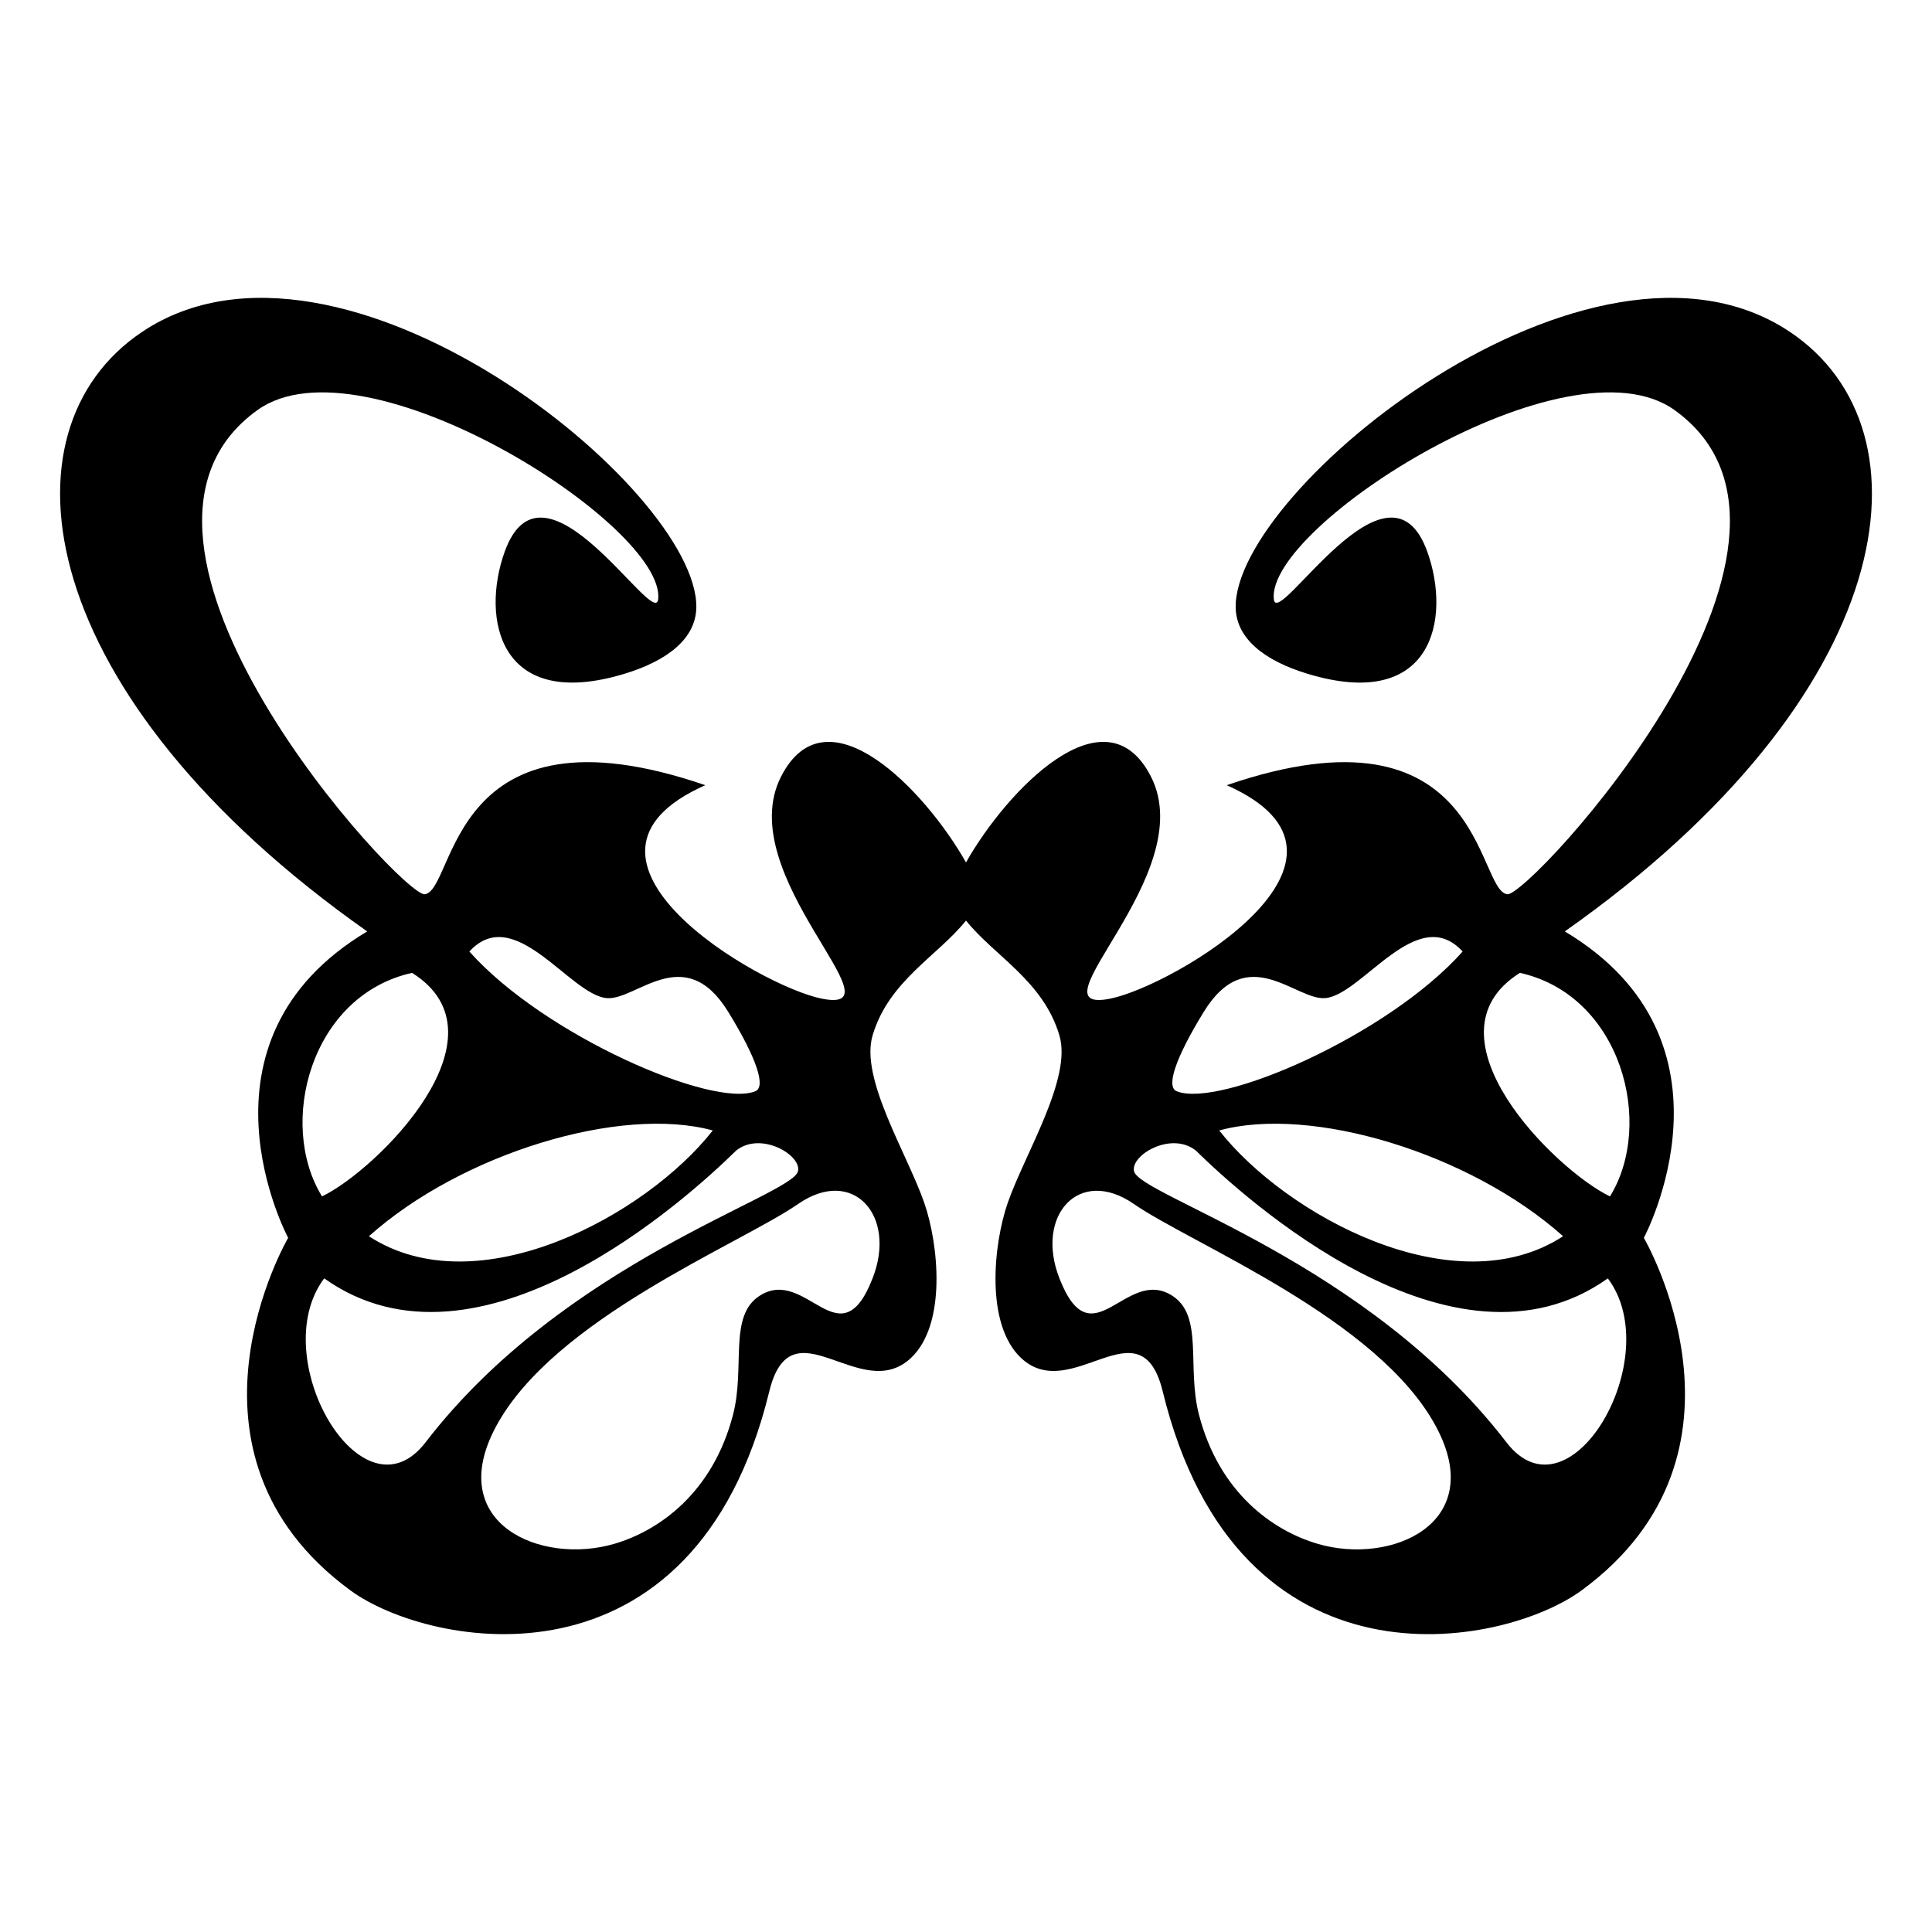
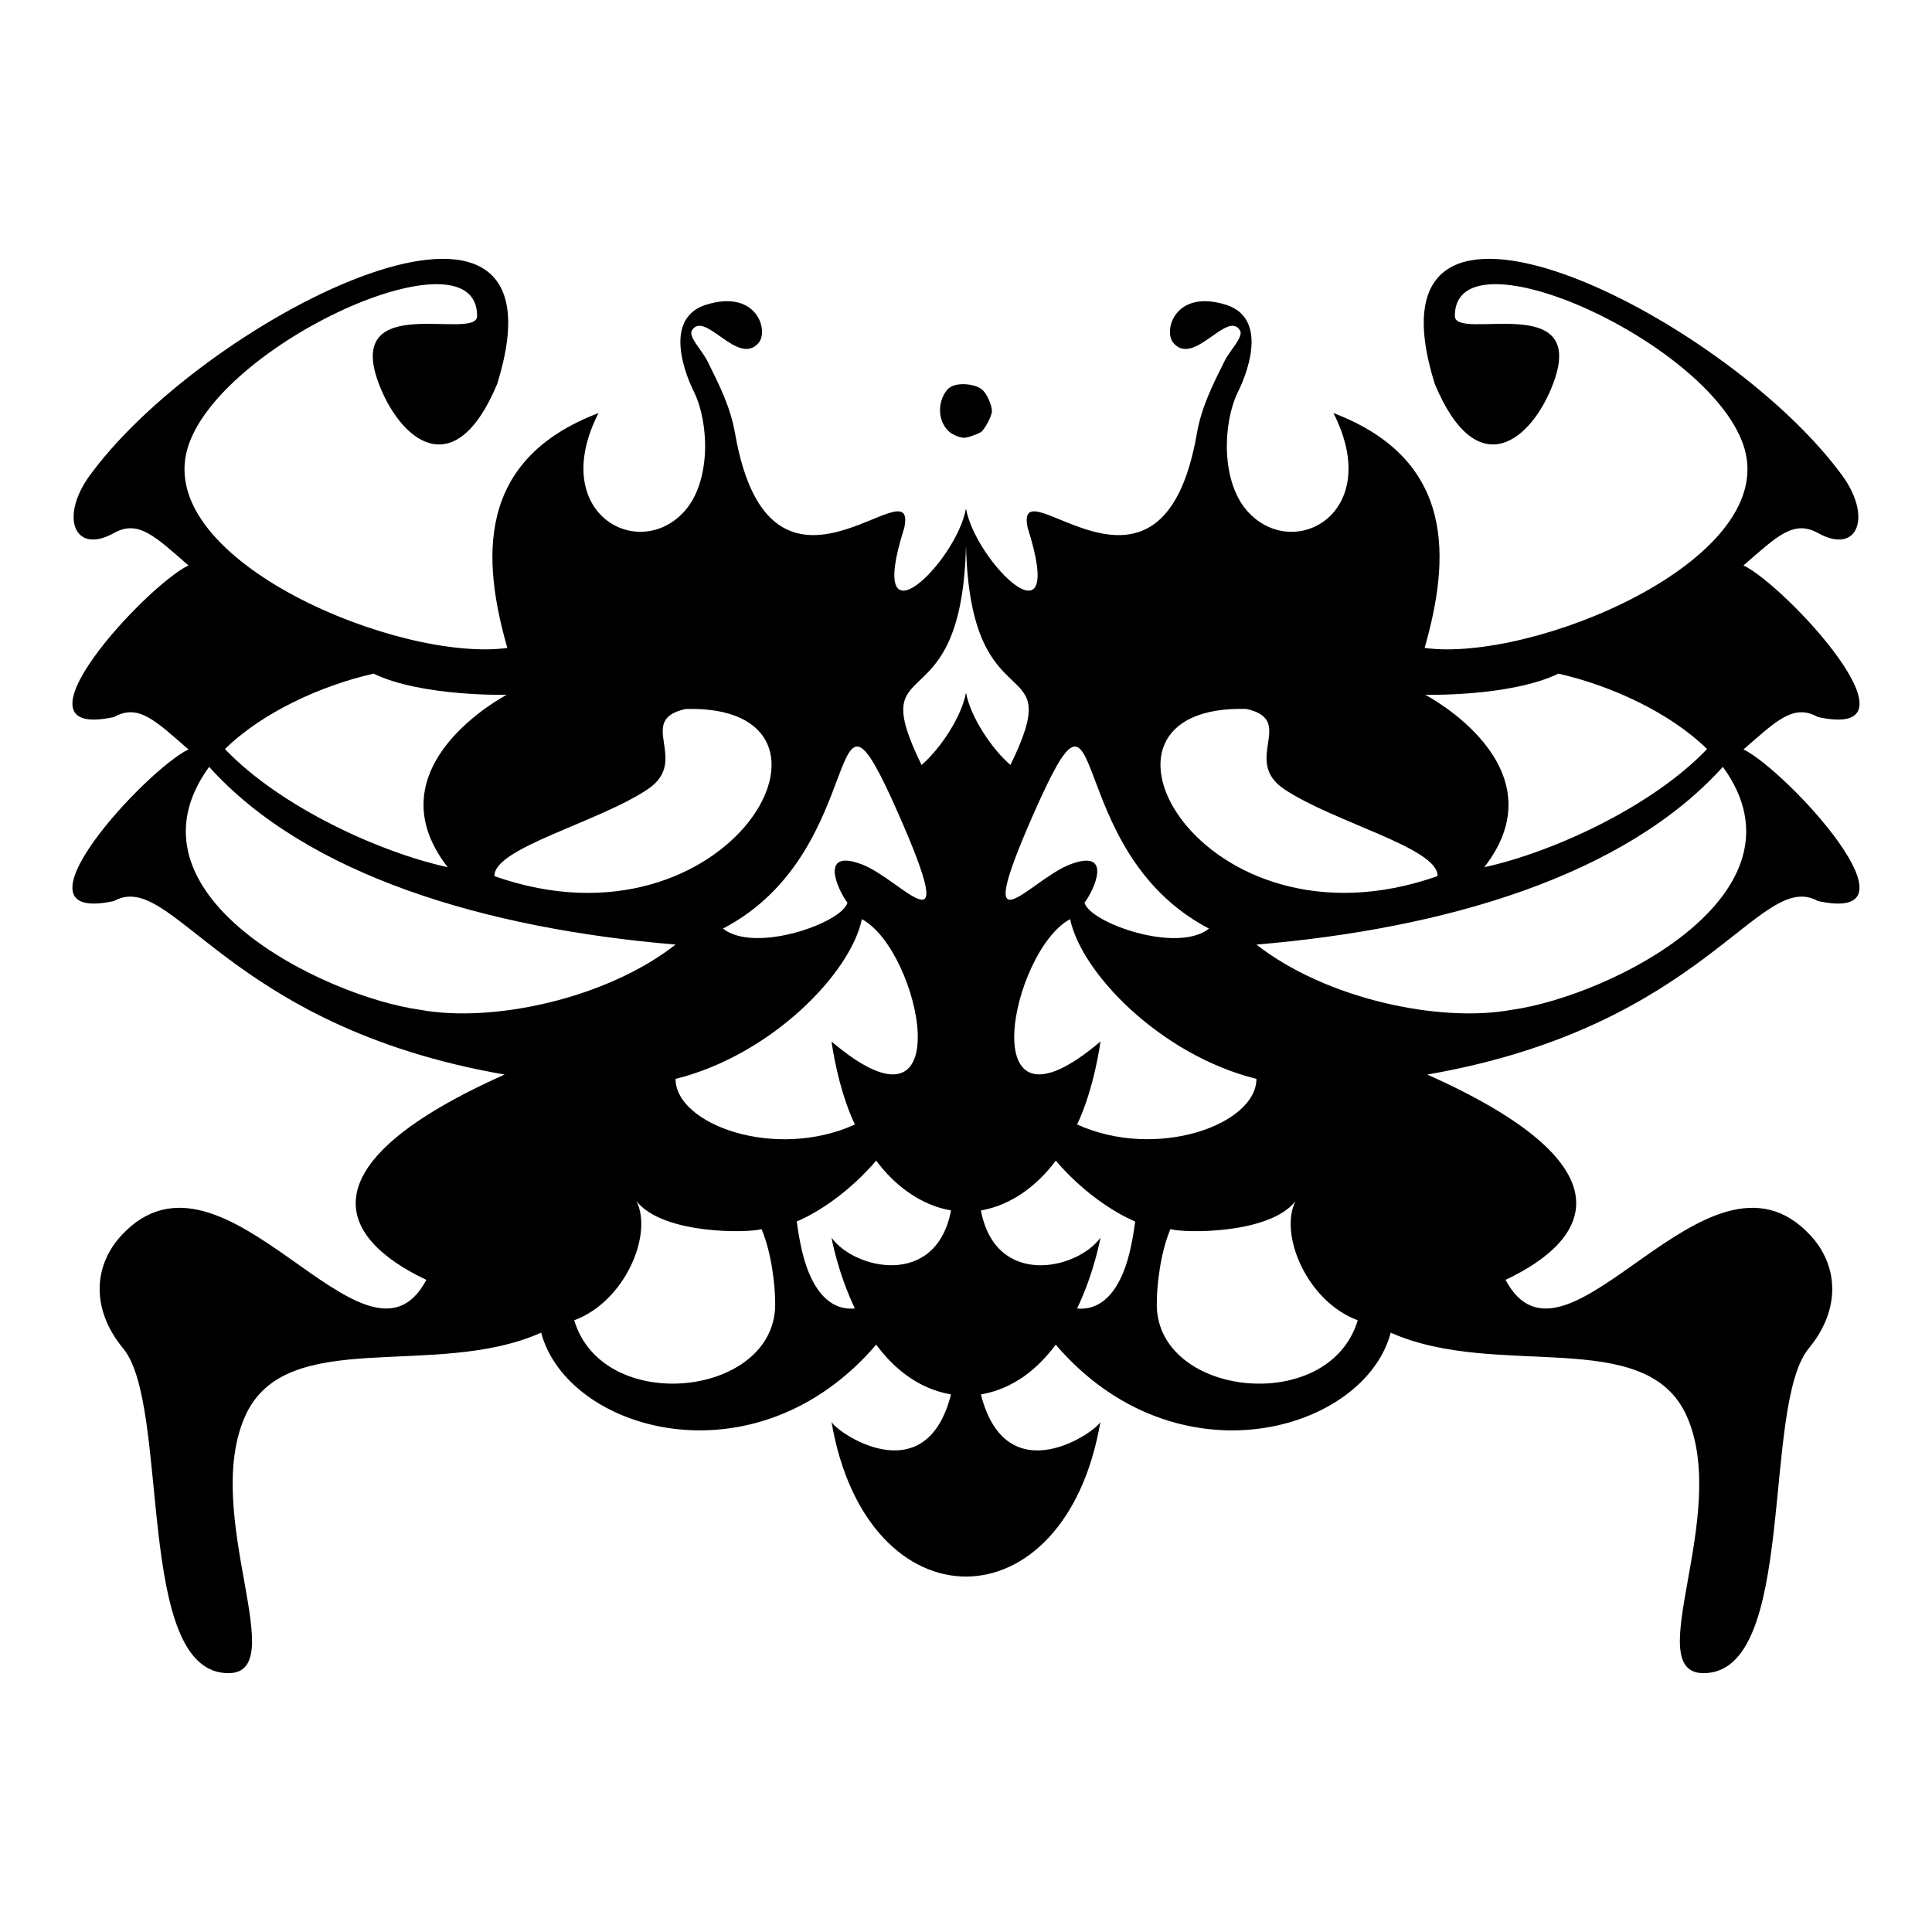
<svg xmlns="http://www.w3.org/2000/svg" viewBox="0 0 80 80">
-   <path d="M74.11,13.739c-8.205-5.489-23.055,6.537-22.943,11.431.029,1.266,1.18,2.186,2.975,2.73,5.194,1.575,5.95-2.289,4.962-5.049-1.612-4.499-6.22,3.255-6.358,1.961-.323-3.04,12.173-11.002,16.593-7.832,7.583,5.44-6.002,20.159-6.925,20.049-1.296-.154-.961-8.171-11.619-4.516,6.809,3.02-2.219,8.315-4.818,8.838-3.456.695,3.748-5.125,1.683-9.19-1.884-3.709-5.975.567-7.66,3.551-1.685-2.984-5.775-7.26-7.66-3.551-2.065,4.065,5.139,9.885,1.683,9.19-2.599-.523-11.627-5.819-4.818-8.838-10.658-3.655-10.323,4.361-11.619,4.516-.923.11-14.509-14.609-6.925-20.049,4.42-3.17,16.916,4.792,16.593,7.832-.138,1.295-4.746-6.459-6.358-1.961-.989,2.76-.232,6.623,4.962,5.049,1.795-.544,2.946-1.464,2.975-2.73.112-4.894-14.737-16.92-22.943-11.431C-.231,17.833,1.352,28.815,15.205,38.568c-7.634,4.558-3.273,12.689-3.273,12.689,0,0-5.199,8.886,2.57,14.592,3.268,2.401,14.24,4.527,17.351-8.229.916-3.757,3.778.574,5.867-1.389,1.493-1.403,1.142-4.728.55-6.429-.712-2.046-2.67-5.144-2.137-6.931.675-2.262,2.677-3.271,3.867-4.752,1.19,1.481,3.192,2.491,3.867,4.752.533,1.787-1.424,4.885-2.137,6.931-.592,1.701-.943,5.027.55,6.429,2.09,1.963,4.951-2.368,5.867,1.389,3.111,12.757,14.083,10.63,17.351,8.229,7.769-5.707,2.57-14.592,2.57-14.592,0,0,4.361-8.131-3.273-12.689,13.854-9.753,15.436-20.735,9.315-24.83ZM25.115,41.329c1.225.116,3.226-2.385,5.042.574,1.18,1.921,1.564,3.101,1.121,3.282-1.763.719-8.756-2.314-11.843-5.785,1.872-2.042,4.157,1.785,5.68,1.929ZM29.515,46.81c-2.753,3.509-9.732,7.313-14.239,4.38,3.846-3.437,10.425-5.426,14.239-4.38ZM17.063,40.284c4.165,2.611-1.476,8.174-3.729,9.257-1.856-3.01-.472-8.321,3.729-9.257ZM17.624,59.721c-2.627,3.421-6.656-3.514-4.2-6.787,6.407,4.558,15.096-3.361,17.062-5.295,1.028-.81,2.714.198,2.557.86-.241,1.023-9.67,3.737-15.418,11.221ZM36.133,52.93c-1.355,3.472-2.745-.516-4.676.724-1.305.838-.591,2.945-1.102,4.919-.84,3.25-3.071,4.809-4.909,5.351-3.051.899-7.044-.837-4.922-4.829,2.39-4.496,10.11-7.569,12.529-9.244,2.256-1.561,4.098.471,3.08,3.078ZM49.843,41.903c1.817-2.959,3.817-.458,5.042-.574,1.523-.144,3.808-3.971,5.68-1.929-3.087,3.471-10.08,6.505-11.843,5.785-.444-.181-.059-1.36,1.121-3.282ZM64.724,51.19c-4.507,2.933-11.486-.871-14.239-4.38,3.814-1.046,10.393.943,14.239,4.38ZM54.554,63.924c-1.838-.542-4.069-2.101-4.909-5.351-.51-1.974.204-4.081-1.102-4.919-1.932-1.24-3.321,2.747-4.676-.724-1.018-2.607.824-4.639,3.08-3.078,2.419,1.674,10.14,4.748,12.529,9.244,2.122,3.992-1.872,5.728-4.922,4.829ZM62.376,59.721c-5.749-7.484-15.177-10.199-15.418-11.221-.156-.662,1.529-1.671,2.557-.86,1.966,1.933,10.654,9.853,17.062,5.295,2.455,3.273-1.573,10.207-4.2,6.787ZM66.666,49.541c-2.253-1.083-7.894-6.647-3.729-9.257,4.201.937,5.584,6.247,3.729,9.257Z" />
+   <path d="M40.663,16.128c-.154-.123-.407-.197-.663-.216h0c-.306-.023-.617.035-.778.227-.402.481-.408,1.263.049,1.707.155.15.46.283.676.283.012,0,.036-.007.052-.01h0c.164-.026.533-.164.63-.235.146-.107.449-.673.445-.861-.005-.252-.211-.734-.413-.894Z" />
+   <path d="M72.195,31.032c1.38-1.201,2.072-1.905,3.087-1.34,4.604.995-1.308-5.416-3.087-6.279,1.38-1.2,2.072-1.905,3.087-1.34,1.674.933,2.295-.735.893-2.527-4.897-6.545-20.027-14.115-16.764-3.647,1.778,4.251,4.047,2.3,4.917-.054,1.418-3.837-4.083-1.697-4.086-2.761-.009-3.718,10.757,1.176,11.997,5.503,1.333,4.65-8.774,8.847-13.249,8.243,1.047-3.659,1.318-7.789-3.775-9.726,2.117,4.165-1.678,6.203-3.576,4.047-1.066-1.21-1.023-3.569-.385-4.91,0,0,1.578-2.986-.512-3.628-2.09-.641-2.581,1.082-2.158,1.583.851,1.005,2.226-1.362,2.759-.521.168.266-.404.809-.642,1.286-.493.988-.952,1.9-1.141,2.988-1.469,8.434-7.604,1.094-7.005,3.91,1.644,5.16-2.159,1.414-2.556-.802-.397,2.216-4.2,5.961-2.556.802.599-2.817-5.536,4.523-7.005-3.91-.189-1.088-.648-2-1.141-2.988-.238-.477-.811-1.02-.642-1.286.533-.842,1.908,1.525,2.759.521.424-.501-.067-2.224-2.158-1.583-2.09.641-.512,3.628-.512,3.628.638,1.34.681,3.7-.385,4.91-1.898,2.155-5.694.117-3.576-4.047-5.092,1.937-4.822,6.067-3.775,9.726-4.475.604-14.582-3.593-13.249-8.243,1.24-4.327,12.006-9.22,11.997-5.503-.002,1.064-5.504-1.076-4.086,2.761.87,2.354,3.139,4.306,4.917.054,3.263-10.467-11.867-2.897-16.764,3.647-1.401,1.792-.781,3.46.893,2.527,1.015-.566,1.707.139,3.087,1.34-1.779.863-7.691,7.273-3.087,6.279,1.015-.566,1.707.139,3.087,1.34-1.778.863-7.692,7.273-3.087,6.279,2.432-1.356,4.596,5.176,16.18,7.184-8.28,3.691-7.004,6.729-3.241,8.501-2.508,4.711-8.343-6.433-12.614-1.855-1.181,1.265-1.277,3.081.059,4.694,1.975,2.385.451,13.447,4.357,13.447,2.648,0-1.118-6.553.69-10.634,1.679-3.789,7.852-1.5,12.262-3.465,1.079,4.077,8.853,6.357,13.872.496.738.994,1.744,1.825,3.098,2.062-1.064,4.186-4.837,1.496-4.95,1.125.726,4.272,3.147,6.415,5.569,6.416,2.422-.001,4.843-2.144,5.569-6.416-.113.372-3.886,3.062-4.95-1.125,1.354-.236,2.36-1.067,3.098-2.062,5.02,5.862,12.793,3.582,13.872-.496,4.411,1.965,10.583-.324,12.262,3.465,1.808,4.08-1.958,10.634.69,10.634,3.906,0,2.383-11.062,4.357-13.447,1.336-1.613,1.24-3.428.059-4.694-4.271-4.577-10.106,6.566-12.614,1.855,3.762-1.772,5.039-4.81-3.241-8.501,11.584-2.008,13.748-8.54,16.18-7.184,4.605.994-1.309-5.416-3.087-6.279ZM64.532,27.894c2.151.489,4.598,1.596,6.154,3.123-2.296,2.402-6.421,4.282-9.225,4.892,3.25-4.179-2.444-7.139-2.444-7.139,0,0,3.527.085,5.515-.876ZM51.615,29.357c2.09.463-.222,2.129,1.565,3.323,2.055,1.374,6.386,2.432,6.347,3.597-9.803,3.461-15.633-7.143-7.912-6.921ZM42.793,33.711c3.185-7.238,1.019,1.477,7.27,4.741-1.324,1.046-4.927-.236-5.156-1.073.405-.529,1.198-2.267-.597-1.585-1.67.635-4.153,3.906-1.518-2.082ZM37.207,33.711c2.635,5.988.153,2.717-1.518,2.082-1.795-.682-1.002,1.056-.597,1.585-.229.837-3.832,2.119-5.156,1.073,6.251-3.263,4.085-11.979,7.27-4.741ZM26.82,32.681c1.787-1.195-.525-2.861,1.565-3.323,7.722-.223,1.892,10.381-7.912,6.921-.039-1.165,4.292-2.223,6.347-3.597ZM15.468,27.894c1.988.961,5.515.876,5.515.876,0,0-5.694,2.961-2.444,7.139-2.804-.61-6.929-2.49-9.225-4.892,1.556-1.527,4.003-2.634,6.154-3.123ZM17.404,41.815c-4.067-.568-12.571-4.805-8.744-10.061,4.056,4.498,11.446,6.697,19.313,7.359-2.869,2.249-7.586,3.251-10.569,2.702ZM23.778,54.669c2.094-.771,3.269-3.544,2.578-4.932,1.088,1.388,4.64,1.323,5.179,1.158.413.982.572,2.343.564,3.145-.036,3.824-7.142,4.581-8.322.629ZM27.974,44.675c3.975-.989,7.26-4.394,7.713-6.615,2.439,1.299,4.149,9.65-1.255,5.068,0,0,.246,1.918.967,3.436-3.299,1.497-7.425,0-7.425-1.888ZM34.431,51.246s.246,1.418.967,2.935c-.893.088-1.748-.544-2.182-2.355-.1-.418-.169-.834-.223-1.247.979-.419,2.221-1.277,3.289-2.52.739,1.003,1.828,1.845,3.098,2.062-.612,3.231-4.011,2.44-4.95,1.125ZM40,28.677c-.182,1.016-1.079,2.346-1.84,2.999-2.406-4.922,1.667-1.454,1.84-9.103,0,.004,0,.007,0,.011,0-.004,0-.007,0-.011.173,7.649,4.245,4.181,1.84,9.103-.761-.653-1.658-1.983-1.84-2.999ZM46.783,51.827c-.433,1.811-1.289,2.443-2.182,2.355.721-1.517.967-2.935.967-2.935-.939,1.316-4.338,2.107-4.95-1.125,1.271-.217,2.36-1.059,3.098-2.062,1.068,1.243,2.31,2.101,3.289,2.52-.054.413-.123.828-.223,1.247ZM44.601,46.563c.721-1.517.967-3.436.967-3.436-5.404,4.583-3.695-3.769-1.255-5.068.453,2.221,3.738,5.625,7.713,6.615,0,1.888-4.126,3.385-7.425,1.888ZM47.9,54.04c-.008-.802.151-2.163.564-3.145.539.165,4.091.229,5.179-1.158-.691,1.388.484,4.161,2.578,4.932-1.18,3.953-8.285,3.196-8.322-.629ZM62.596,41.815c-2.984.55-7.701-.452-10.569-2.702,7.867-.662,15.257-2.861,19.313-7.359,3.827,5.256-4.677,9.493-8.744,10.061Z" />
</svg>
